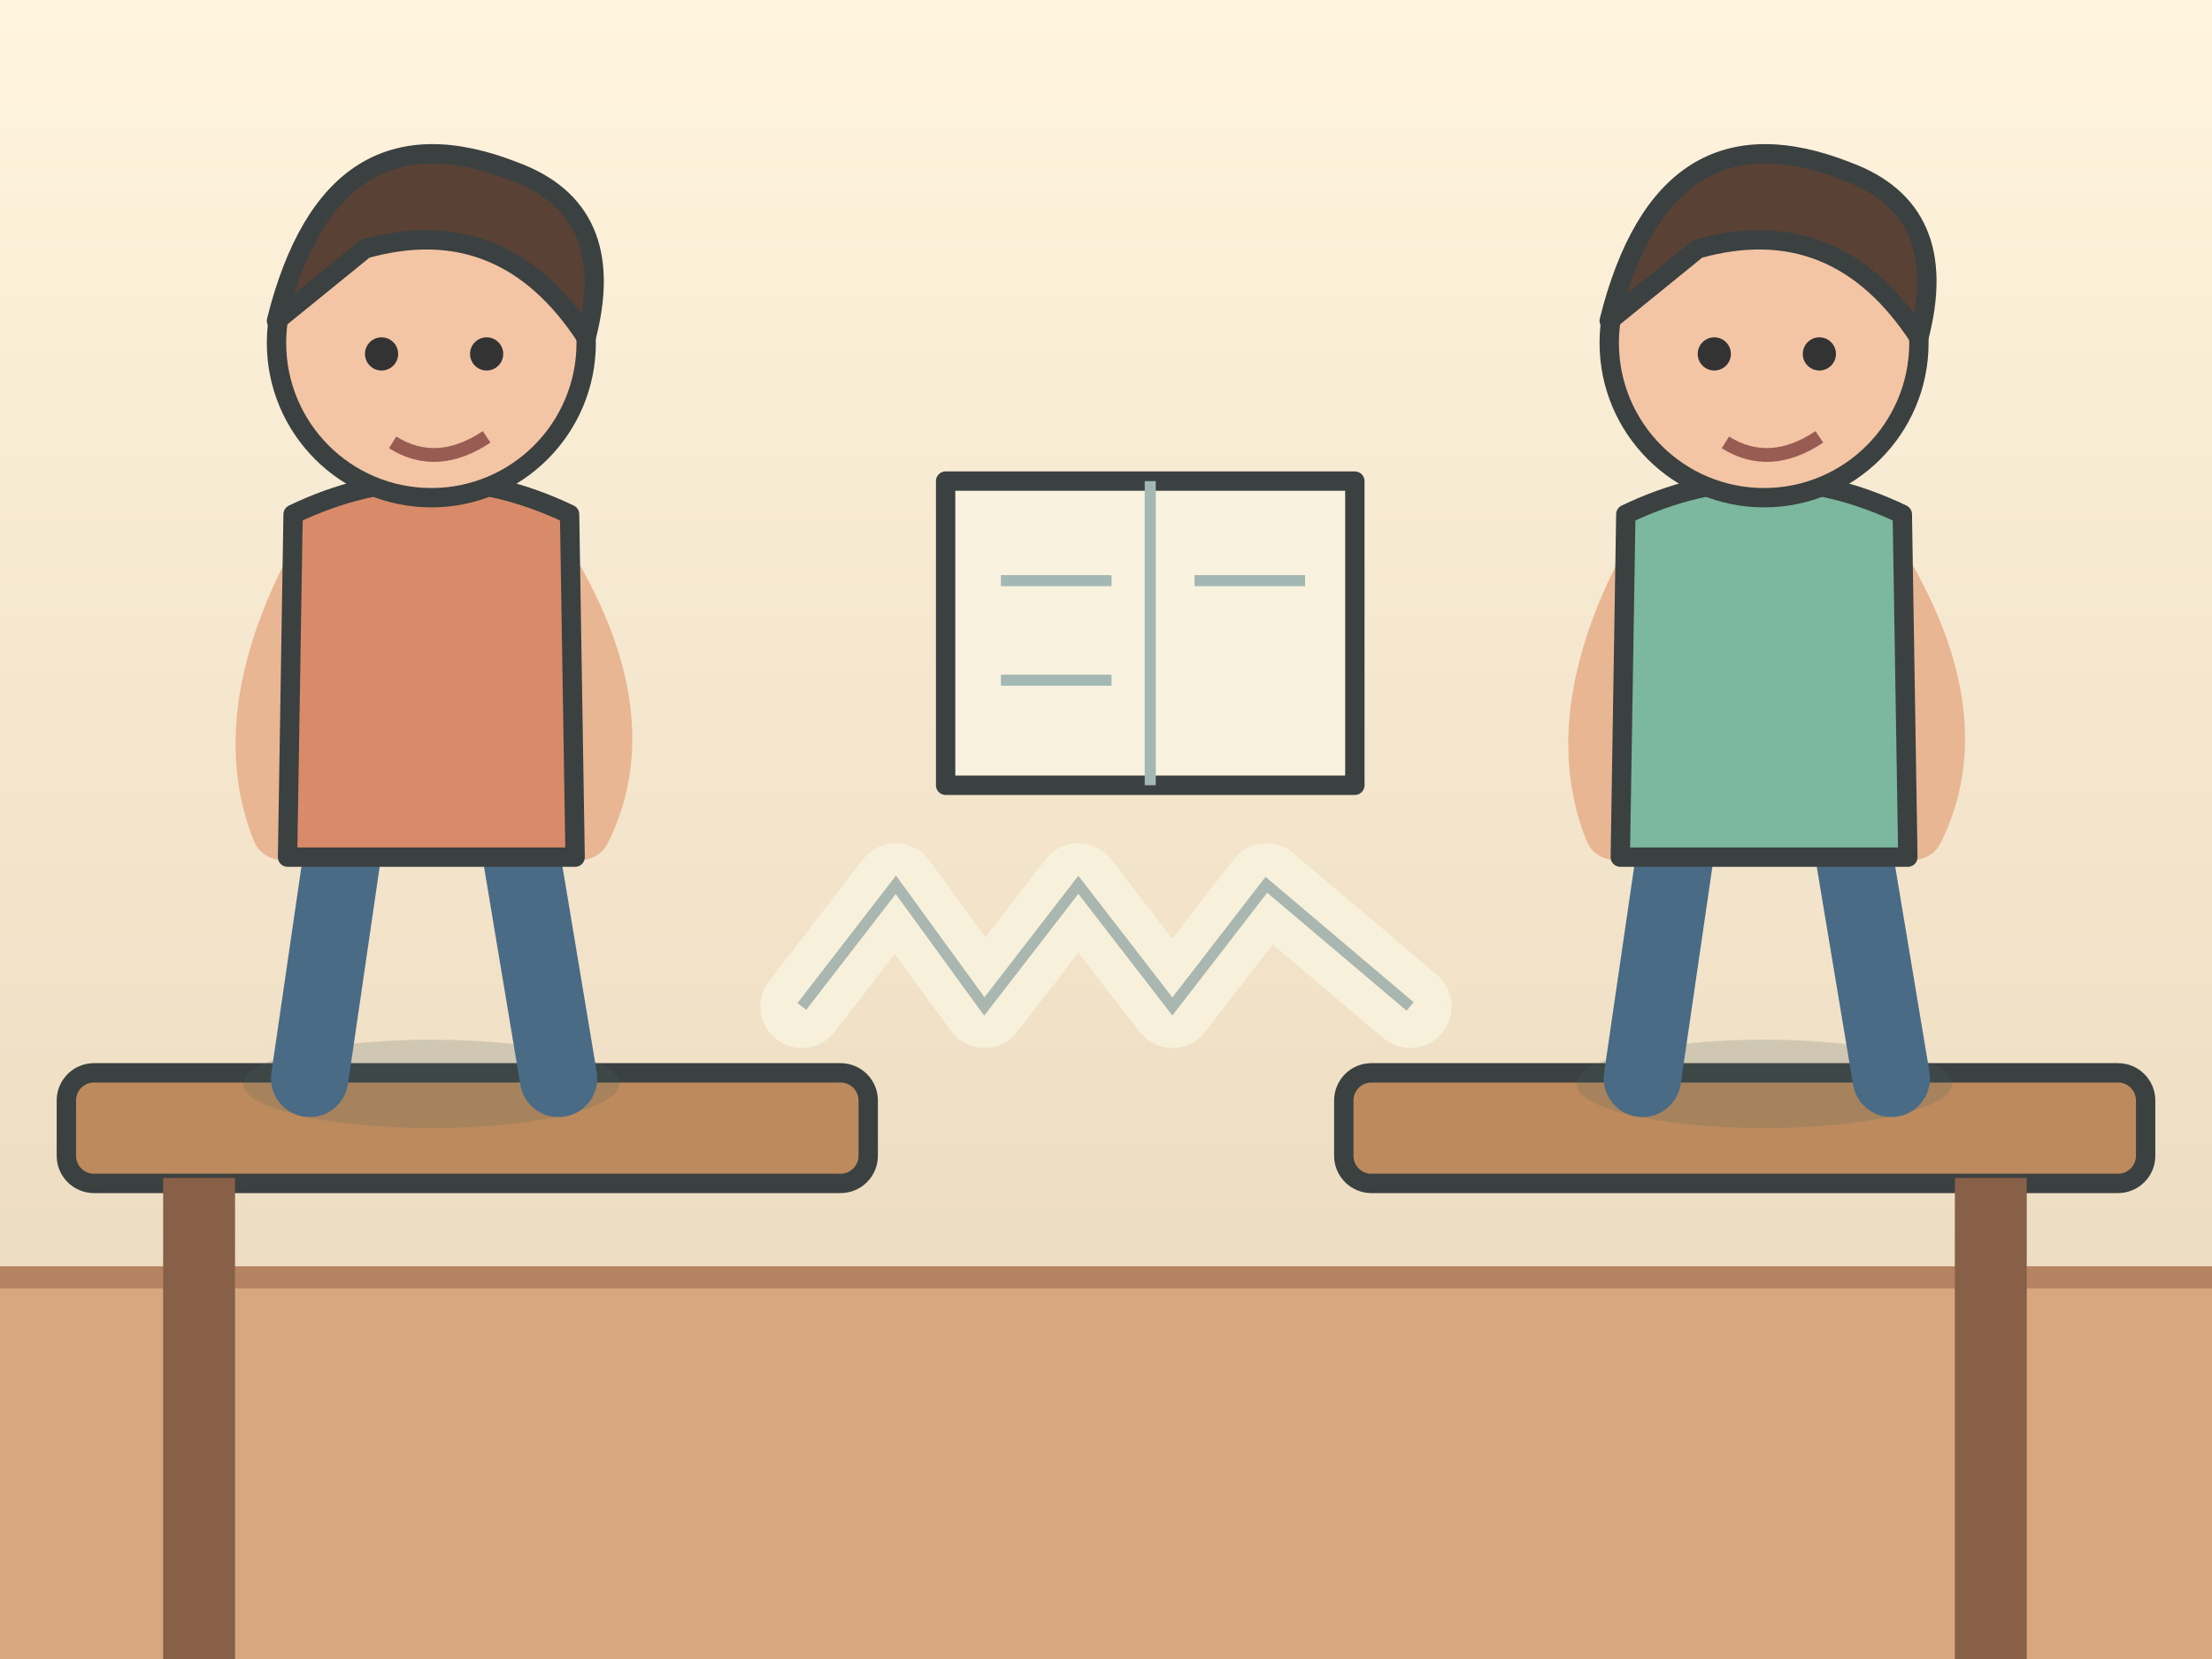
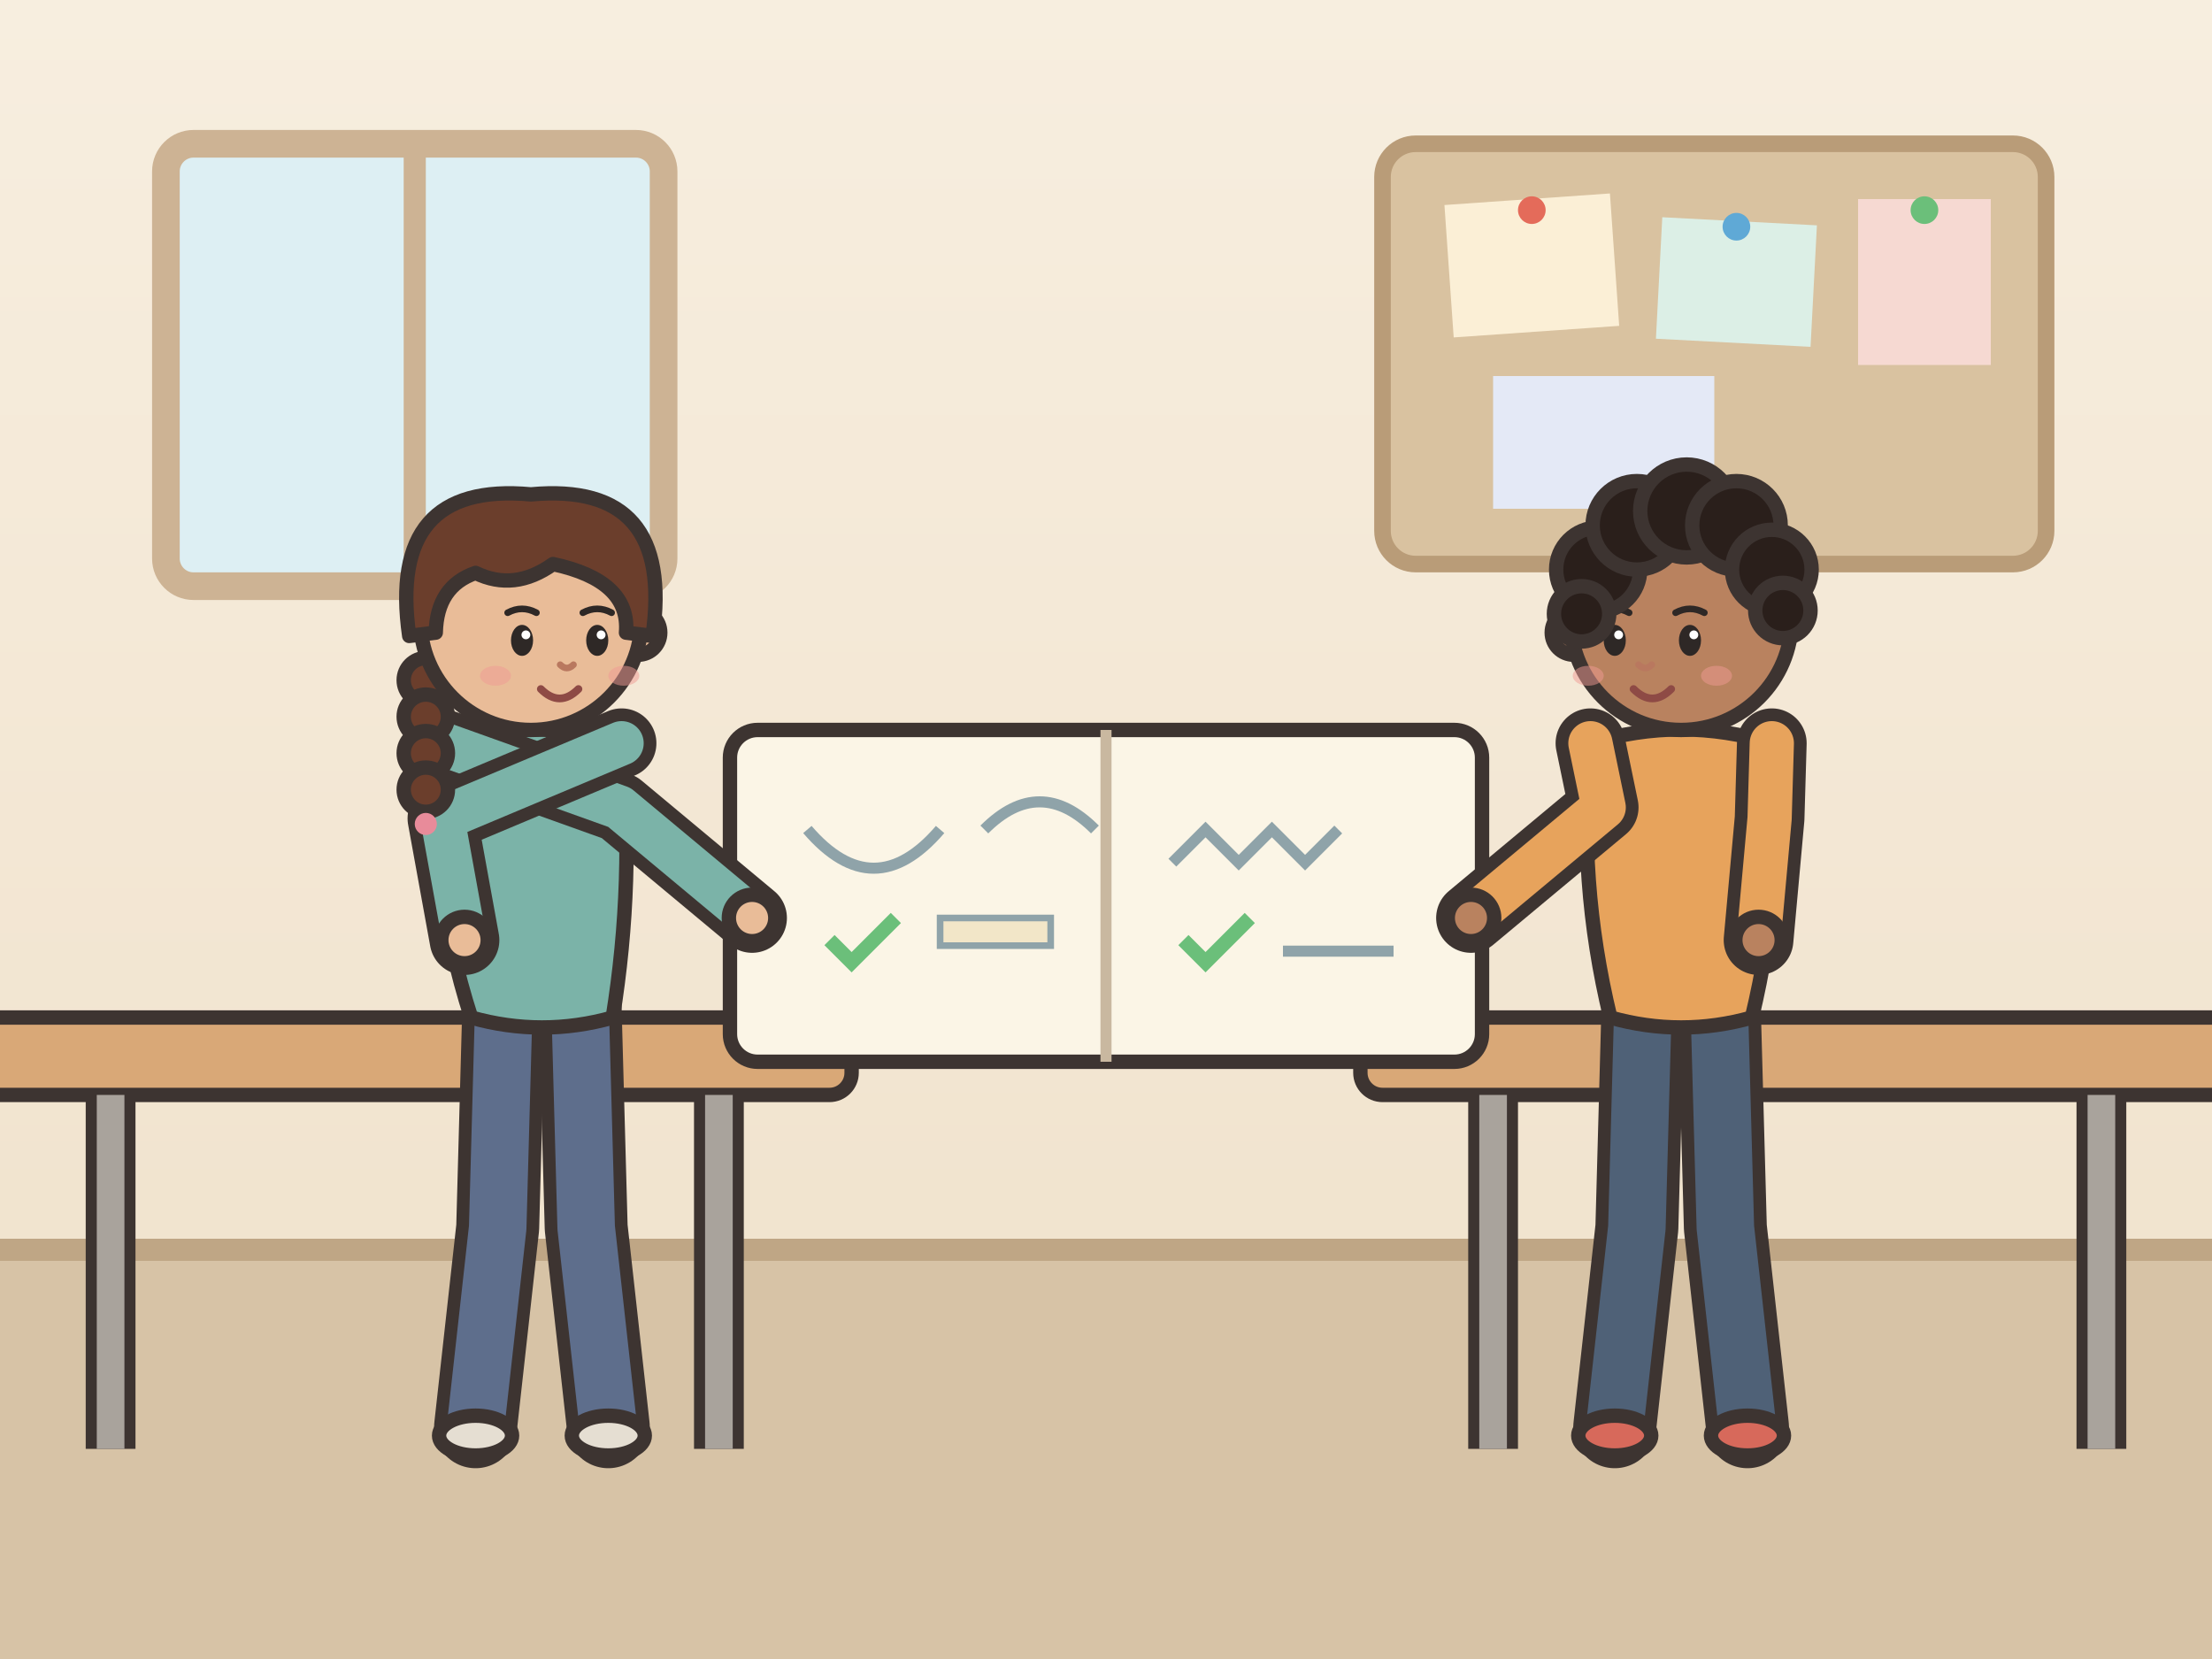
<svg xmlns="http://www.w3.org/2000/svg" viewBox="0 0 400 300" role="img" aria-labelledby="t d">
  <defs>
-     <linearGradient id="bg" x2="0" y2="1">
-       <stop stop-color="#FFF4DE" />
-       <stop offset="1" stop-color="#E7D5B9" />
-     </linearGradient>
-     <linearGradient id="cloth" x2="1" y2="1">
-       <stop stop-color="#F39B79" />
-       <stop offset="1" stop-color="#C95D55" />
-     </linearGradient>
+     <radialGradient id="glow">
+       <stop offset="0" stop-color="#FFF6C8" stop-opacity=".95" />
+       <stop offset="1" stop-color="#FFF6C8" stop-opacity="0" />
+     </radialGradient>
  </defs>
-   <rect width="400" height="300" fill="url(#bg)" />
-   <path d="M0 229 H400 V300 H0Z" fill="#D7A77F" />
-   <path d="M0 231 H400" stroke="#B58362" stroke-width="4" />
-   <rect x="12" y="194" width="145" height="20" rx="5" fill="#BD8A5D" stroke="#3A4140" stroke-width="3.5" stroke-linecap="round" stroke-linejoin="round" />
-   <rect x="243" y="194" width="145" height="20" rx="5" fill="#BD8A5D" stroke="#3A4140" stroke-width="3.5" stroke-linecap="round" stroke-linejoin="round" />
-   <path d="M36 213 V300 M360 213 V300" stroke="#886047" stroke-width="13" />
-   <path d="M145 182 L162 160 L178 182 L195 160 L212 182 L229 160 L255 182" fill="none" stroke="#F7F1DC" stroke-width="15" stroke-linejoin="round" stroke-linecap="round" />
-   <path d="M145 182 L162 160 L178 182 L195 160 L212 182 L229 160 L255 182" fill="none" stroke="#AAB7B1" stroke-width="2" />
-   <g>
-     <ellipse cx="319" cy="196" rx="34" ry="8" fill="#4C665E" opacity=".2" />
-     <path d="M304 147 L297 195 M334 147 L342 195" stroke="#496B85" stroke-width="14" stroke-linecap="round" />
-     <path d="M298 103 Q284 130 292 150 M340 103 Q356 130 346 150" fill="none" stroke="#E9B693" stroke-width="11" stroke-linecap="round" />
-     <path d="M294 93 Q319 81 344 93 L345 155 H293Z" fill="#7CB7A0" stroke="#3A4140" stroke-width="3.5" stroke-linecap="round" stroke-linejoin="round" />
-     <circle cx="319" cy="62" r="28" fill="#F3C5A5" stroke="#3A4140" stroke-width="3.5" stroke-linecap="round" stroke-linejoin="round" />
-     <path d="M291 58 Q301 18 334 31 Q353 38 347 61 Q332 38 307 45Z" fill="#594235" stroke="#3A4140" stroke-width="3.5" stroke-linecap="round" stroke-linejoin="round" />
-     <circle cx="310" cy="64" r="3" fill="#333" />
-     <circle cx="329" cy="64" r="3" fill="#333" />
-     <path d="M312 80 Q320 85 329 79" fill="none" stroke="#995C52" stroke-width="2.5" />
-   </g>
-   <g>
-     <ellipse cx="78" cy="196" rx="34" ry="8" fill="#4C665E" opacity=".2" />
-     <path d="M63 147 L56 195 M93 147 L101 195" stroke="#496B85" stroke-width="14" stroke-linecap="round" />
-     <path d="M57 103 Q43 130 51 150 M99 103 Q115 130 105 150" fill="none" stroke="#E9B693" stroke-width="11" stroke-linecap="round" />
-     <path d="M53 93 Q78 81 103 93 L104 155 H52Z" fill="#D98A69" stroke="#3A4140" stroke-width="3.5" stroke-linecap="round" stroke-linejoin="round" />
-     <circle cx="78" cy="62" r="28" fill="#F3C5A5" stroke="#3A4140" stroke-width="3.5" stroke-linecap="round" stroke-linejoin="round" />
-     <path d="M50 58 Q60 18 93 31 Q112 38 106 61 Q91 38 66 45Z" fill="#594235" stroke="#3A4140" stroke-width="3.5" stroke-linecap="round" stroke-linejoin="round" />
-     <circle cx="69" cy="64" r="3" fill="#333" />
-     <circle cx="88" cy="64" r="3" fill="#333" />
-     <path d="M71 80 Q79 85 88 79" fill="none" stroke="#995C52" stroke-width="2.5" />
-   </g>
-   <g>
-     <path d="M171 87 H245 V142 H171Z" fill="#F8F2DE" stroke="#3A4140" stroke-width="3.5" stroke-linecap="round" stroke-linejoin="round" />
-     <path d="M208 87 V142 M181 105 H201 M216 105 H236 M181 123 H201" fill="none" stroke="#A4B8B3" stroke-width="2" />
-   </g>
+   <linearGradient id="wall" x1="0" y1="0" x2="0" y2="1">
+     <stop stop-color="#F7EEDF" />
+     <stop offset="1" stop-color="#EFE0C9" />
+   </linearGradient>
+   <rect width="400" height="300" fill="url(#wall)" />
+   <rect x="250" y="26" width="120" height="76" rx="6" fill="#D9C2A0" stroke="#B99C78" stroke-width="3" />
+   <rect x="262" y="36" width="30" height="24" fill="#FBEFD6" transform="rotate(-4 277 48)" />
+   <rect x="300" y="40" width="28" height="22" fill="#DCEFE6" transform="rotate(3 314 51)" />
+   <rect x="336" y="36" width="24" height="30" fill="#F6D9D2" />
+   <rect x="270" y="68" width="40" height="24" fill="#E4E9F6" />
+   <circle cx="277" cy="38" r="2.5" fill="#E46B5A" />
+   <circle cx="314" cy="41" r="2.5" fill="#5FA9D6" />
+   <circle cx="348" cy="38" r="2.5" fill="#6BBF7A" />
+   <rect x="30" y="26" width="90" height="80" rx="5" fill="#DDEFF3" stroke="#CDB394" stroke-width="5" />
+   <path d="M75 26 V106" stroke="#CDB394" stroke-width="4" />
+   <rect y="226" width="400" height="74" fill="#D7C3A6" />
+   <path d="M0 226 H400" stroke="#BFA685" stroke-width="4" />
+   <rect x="-4" y="184" width="158" height="14" rx="4" fill="#D9A877" stroke="#3D3431" stroke-width="2.6" stroke-linejoin="round" stroke-linecap="round" />
+   <path d="M20 198 V262 M130 198 V262" stroke="#3D3431" stroke-width="9" />
+   <path d="M20 198 V262 M130 198 V262" stroke="#A9A39C" stroke-width="5" />
+   <rect x="246" y="184" width="158" height="14" rx="4" fill="#D9A877" stroke="#3D3431" stroke-width="2.6" stroke-linejoin="round" stroke-linecap="round" />
+   <path d="M270 198 V262 M380 198 V262" stroke="#3D3431" stroke-width="9" />
+   <path d="M270 198 V262 M380 198 V262" stroke="#A9A39C" stroke-width="5" />
+   <rect x="132" y="132" width="136" height="60" rx="5" fill="#FBF5E6" stroke="#3D3431" stroke-width="2.6" stroke-linejoin="round" stroke-linecap="round" />
+   <path d="M200 132 V192" stroke="#C9B8A0" stroke-width="2" />
+   <path d="M146 150 q12 14 24 0" stroke="#8FA3A9" stroke-width="2" fill="none" />
+   <path d="M178 150 q10 -10 20 0" stroke="#8FA3A9" stroke-width="2" fill="none" />
+   <path d="M150 170 l4 4 l8 -8" stroke="#6BBF7A" stroke-width="2.6" fill="none" />
+   <rect x="170" y="166" width="20" height="5" fill="#F2E6C8" stroke="#8FA3A9" stroke-width="1.2" />
+   <polyline points="212 156 218 150 224 156 230 150 236 156 242 150" fill="none" stroke="#8FA3A9" stroke-width="2" />
+   <path d="M214 170 l4 4 l8 -8" stroke="#6BBF7A" stroke-width="2.6" fill="none" />
+   <path d="M232 172 H252" stroke="#8FA3A9" stroke-width="2" />
+   <path d="M91.1 182.0 L90.0 222.0 L86.0 258.0" fill="none" stroke="#3D3431" stroke-width="15.0" stroke-linecap="round" stroke-linejoin="round" />
+   <path d="M91.1 182.0 L90.0 222.0 L86.0 258.0" fill="none" stroke="#5E6E8C" stroke-width="10.4" stroke-linecap="round" stroke-linejoin="round" />
+   <ellipse cx="86.0" cy="259.6" rx="6.6" ry="3.6" fill="#E5DED2" stroke="#3D3431" stroke-width="2.6" stroke-linejoin="round" stroke-linecap="round" />
+   <path d="M104.9 182.0 L106.0 222.0 L110.0 258.0" fill="none" stroke="#3D3431" stroke-width="15.0" stroke-linecap="round" stroke-linejoin="round" />
+   <path d="M104.9 182.0 L106.0 222.0 L110.0 258.0" fill="none" stroke="#5E6E8C" stroke-width="10.4" stroke-linecap="round" stroke-linejoin="round" />
+   <ellipse cx="110.0" cy="259.6" rx="6.6" ry="3.6" fill="#E5DED2" stroke="#3D3431" stroke-width="2.6" stroke-linejoin="round" stroke-linecap="round" />
+   <path d="M79.6 134.4 Q96.0 129.4 112.4 134.4 Q114.8 159.2 110.8 184.0 Q98.0 187.6 85.2 184.0 Q77.2 159.2 79.6 134.4Z" fill="#7BB3A8" stroke="#3D3431" stroke-width="2.6" stroke-linejoin="round" stroke-linecap="round" />
+   <path d="M79.6 134.4 L112.0 146.0 L136.0 166.0" fill="none" stroke="#3D3431" stroke-width="12.6" stroke-linecap="round" stroke-linejoin="round" />
+   <path d="M79.6 134.4 L112.0 146.0 L136.0 166.0" fill="none" stroke="#7BB3A8" stroke-width="8.0" stroke-linecap="round" stroke-linejoin="round" />
+   <circle cx="136.0" cy="166.0" r="4.2" fill="#E9BC98" stroke="#3D3431" stroke-width="2.6" stroke-linejoin="round" stroke-linecap="round" />
+   <path d="M112.4 134.4 L80.0 148.0 L84.0 170.0" fill="none" stroke="#3D3431" stroke-width="12.6" stroke-linecap="round" stroke-linejoin="round" />
+   <path d="M112.4 134.4 L80.0 148.0 L84.0 170.0" fill="none" stroke="#7BB3A8" stroke-width="8.0" stroke-linecap="round" stroke-linejoin="round" />
+   <circle cx="84.0" cy="170.0" r="4.2" fill="#E9BC98" stroke="#3D3431" stroke-width="2.6" stroke-linejoin="round" stroke-linecap="round" />
+   <ellipse cx="77.0" cy="123.0" rx="4.0" ry="4.0" fill="#6B3E2C" stroke="#3D3431" stroke-width="2.6" stroke-linejoin="round" stroke-linecap="round" />
+   <ellipse cx="77.0" cy="129.6" rx="4.0" ry="4.0" fill="#6B3E2C" stroke="#3D3431" stroke-width="2.6" stroke-linejoin="round" stroke-linecap="round" />
+   <ellipse cx="77.0" cy="136.2" rx="4.0" ry="4.0" fill="#6B3E2C" stroke="#3D3431" stroke-width="2.6" stroke-linejoin="round" stroke-linecap="round" />
+   <ellipse cx="77.0" cy="142.8" rx="4.0" ry="4.0" fill="#6B3E2C" stroke="#3D3431" stroke-width="2.6" stroke-linejoin="round" stroke-linecap="round" />
+   <circle cx="77.0" cy="149.0" r="2.0" fill="#E88B9A" />
+   <circle cx="115.4" cy="114.4" r="4.0" fill="#E9BC98" stroke="#3D3431" stroke-width="2.6" stroke-linejoin="round" stroke-linecap="round" />
+   <circle cx="96.0" cy="112.0" r="20.0" fill="#E9BC98" stroke="#3D3431" stroke-width="2.6" stroke-linejoin="round" stroke-linecap="round" />
+   <ellipse cx="94.4" cy="115.8" rx="2.0" ry="2.8" fill="#2E2826" />
+   <circle cx="95.1" cy="114.8" r="0.8" fill="#FFF" />
+   <path d="M91.8 110.8 Q94.4 109.4 97.0 110.8" fill="none" stroke="#2E2826" stroke-width="1.2" stroke-linecap="round" />
+   <ellipse cx="108.0" cy="115.8" rx="2.0" ry="2.8" fill="#2E2826" />
+   <circle cx="108.7" cy="114.8" r="0.8" fill="#FFF" />
+   <path d="M105.4 110.8 Q108.0 109.4 110.6 110.8" fill="none" stroke="#2E2826" stroke-width="1.2" stroke-linecap="round" />
+   <path d="M101.3 120.2 Q102.5 121.4 103.7 120.2" fill="none" stroke="#B9785F" stroke-width="1.2" stroke-linecap="round" />
+   <ellipse cx="89.6" cy="122.2" rx="2.8" ry="1.8" fill="#F09A93" opacity=".5" />
+   <ellipse cx="112.8" cy="122.2" rx="2.8" ry="1.8" fill="#F09A93" opacity=".5" />
+   <path d="M97.8 124.6 Q101.2 128.0 104.6 124.6" fill="none" stroke="#8E4A45" stroke-width="1.4" stroke-linecap="round" />
+   <path d="M74.0 115.0 Q70.0 87.0 96.0 89.4 Q122.0 87.0 118.0 115.0 L113.2 114.4 Q114.0 105.0 100.0 102.0 Q93.0 107.0 86.0 103.6 Q79.0 106.0 78.8 114.4Z" fill="#6B3E2C" stroke="#3D3431" stroke-width="2.6" stroke-linejoin="round" stroke-linecap="round" />
+   <path d="M297.1 182.0 L296.0 222.0 L292.0 258.0" fill="none" stroke="#3D3431" stroke-width="15.0" stroke-linecap="round" stroke-linejoin="round" />
+   <path d="M297.1 182.0 L296.0 222.0 L292.0 258.0" fill="none" stroke="#4F6177" stroke-width="10.4" stroke-linecap="round" stroke-linejoin="round" />
+   <ellipse cx="292.0" cy="259.6" rx="6.6" ry="3.6" fill="#D7695B" stroke="#3D3431" stroke-width="2.6" stroke-linejoin="round" stroke-linecap="round" />
+   <path d="M310.9 182.0 L312.0 222.0 L316.0 258.0" fill="none" stroke="#3D3431" stroke-width="15.0" stroke-linecap="round" stroke-linejoin="round" />
+   <path d="M310.9 182.0 L312.0 222.0 L316.0 258.0" fill="none" stroke="#4F6177" stroke-width="10.4" stroke-linecap="round" stroke-linejoin="round" />
+   <ellipse cx="316.0" cy="259.6" rx="6.6" ry="3.6" fill="#D7695B" stroke="#3D3431" stroke-width="2.6" stroke-linejoin="round" stroke-linecap="round" />
+   <path d="M287.6 134.4 Q304.0 129.4 320.4 134.4 Q322.8 159.2 316.8 184.0 Q304.0 187.6 291.2 184.0 Q285.2 159.2 287.6 134.4Z" fill="#E7A35C" stroke="#3D3431" stroke-width="2.6" stroke-linejoin="round" stroke-linecap="round" />
+   <path d="M287.6 134.4 L290.0 146.0 L266.0 166.0" fill="none" stroke="#3D3431" stroke-width="12.6" stroke-linecap="round" stroke-linejoin="round" />
+   <path d="M287.6 134.4 L290.0 146.0 L266.0 166.0" fill="none" stroke="#E7A35C" stroke-width="8.0" stroke-linecap="round" stroke-linejoin="round" />
+   <circle cx="266.0" cy="166.0" r="4.2" fill="#B9825F" stroke="#3D3431" stroke-width="2.6" stroke-linejoin="round" stroke-linecap="round" />
+   <path d="M320.4 134.4 L320.0 148.0 L318.0 170.0" fill="none" stroke="#3D3431" stroke-width="12.6" stroke-linecap="round" stroke-linejoin="round" />
+   <path d="M320.4 134.4 L320.0 148.0 L318.0 170.0" fill="none" stroke="#E7A35C" stroke-width="8.0" stroke-linecap="round" stroke-linejoin="round" />
+   <circle cx="318.0" cy="170.0" r="4.2" fill="#B9825F" stroke="#3D3431" stroke-width="2.6" stroke-linejoin="round" stroke-linecap="round" />
+   <circle cx="284.6" cy="114.4" r="4.0" fill="#B9825F" stroke="#3D3431" stroke-width="2.6" stroke-linejoin="round" stroke-linecap="round" />
+   <circle cx="304.0" cy="112.0" r="20.0" fill="#B9825F" stroke="#3D3431" stroke-width="2.6" stroke-linejoin="round" stroke-linecap="round" />
+   <ellipse cx="292.0" cy="115.8" rx="2.0" ry="2.8" fill="#2E2826" />
+   <circle cx="292.7" cy="114.8" r="0.8" fill="#FFF" />
+   <path d="M289.4 110.8 Q292.0 109.4 294.6 110.8" fill="none" stroke="#2E2826" stroke-width="1.2" stroke-linecap="round" />
+   <ellipse cx="305.6" cy="115.8" rx="2.0" ry="2.8" fill="#2E2826" />
+   <circle cx="306.3" cy="114.8" r="0.8" fill="#FFF" />
+   <path d="M303.0 110.8 Q305.6 109.4 308.2 110.8" fill="none" stroke="#2E2826" stroke-width="1.2" stroke-linecap="round" />
+   <path d="M296.3 120.2 Q297.5 121.4 298.7 120.2" fill="none" stroke="#B9785F" stroke-width="1.2" stroke-linecap="round" />
+   <ellipse cx="287.2" cy="122.2" rx="2.8" ry="1.8" fill="#F09A93" opacity=".5" />
+   <ellipse cx="310.4" cy="122.2" rx="2.8" ry="1.8" fill="#F09A93" opacity=".5" />
+   <path d="M295.4 124.6 Q298.8 128.0 302.2 124.6" fill="none" stroke="#8E4A45" stroke-width="1.4" stroke-linecap="round" />
+   <circle cx="289.0" cy="103.0" r="7.6" fill="#2A1F1B" stroke="#3D3431" stroke-width="2.6" stroke-linejoin="round" stroke-linecap="round" />
+   <circle cx="296.0" cy="95.0" r="8.0" fill="#2A1F1B" stroke="#3D3431" stroke-width="2.6" stroke-linejoin="round" stroke-linecap="round" />
+   <circle cx="305.0" cy="92.4" r="8.4" fill="#2A1F1B" stroke="#3D3431" stroke-width="2.6" stroke-linejoin="round" stroke-linecap="round" />
+   <circle cx="314.0" cy="95.0" r="8.0" fill="#2A1F1B" stroke="#3D3431" stroke-width="2.6" stroke-linejoin="round" stroke-linecap="round" />
+   <circle cx="320.4" cy="103.0" r="7.2" fill="#2A1F1B" stroke="#3D3431" stroke-width="2.6" stroke-linejoin="round" stroke-linecap="round" />
+   <circle cx="286.0" cy="111.0" r="5.0" fill="#2A1F1B" stroke="#3D3431" stroke-width="2.6" stroke-linejoin="round" stroke-linecap="round" />
+   <circle cx="322.4" cy="110.4" r="5.0" fill="#2A1F1B" stroke="#3D3431" stroke-width="2.6" stroke-linejoin="round" stroke-linecap="round" />
</svg>
